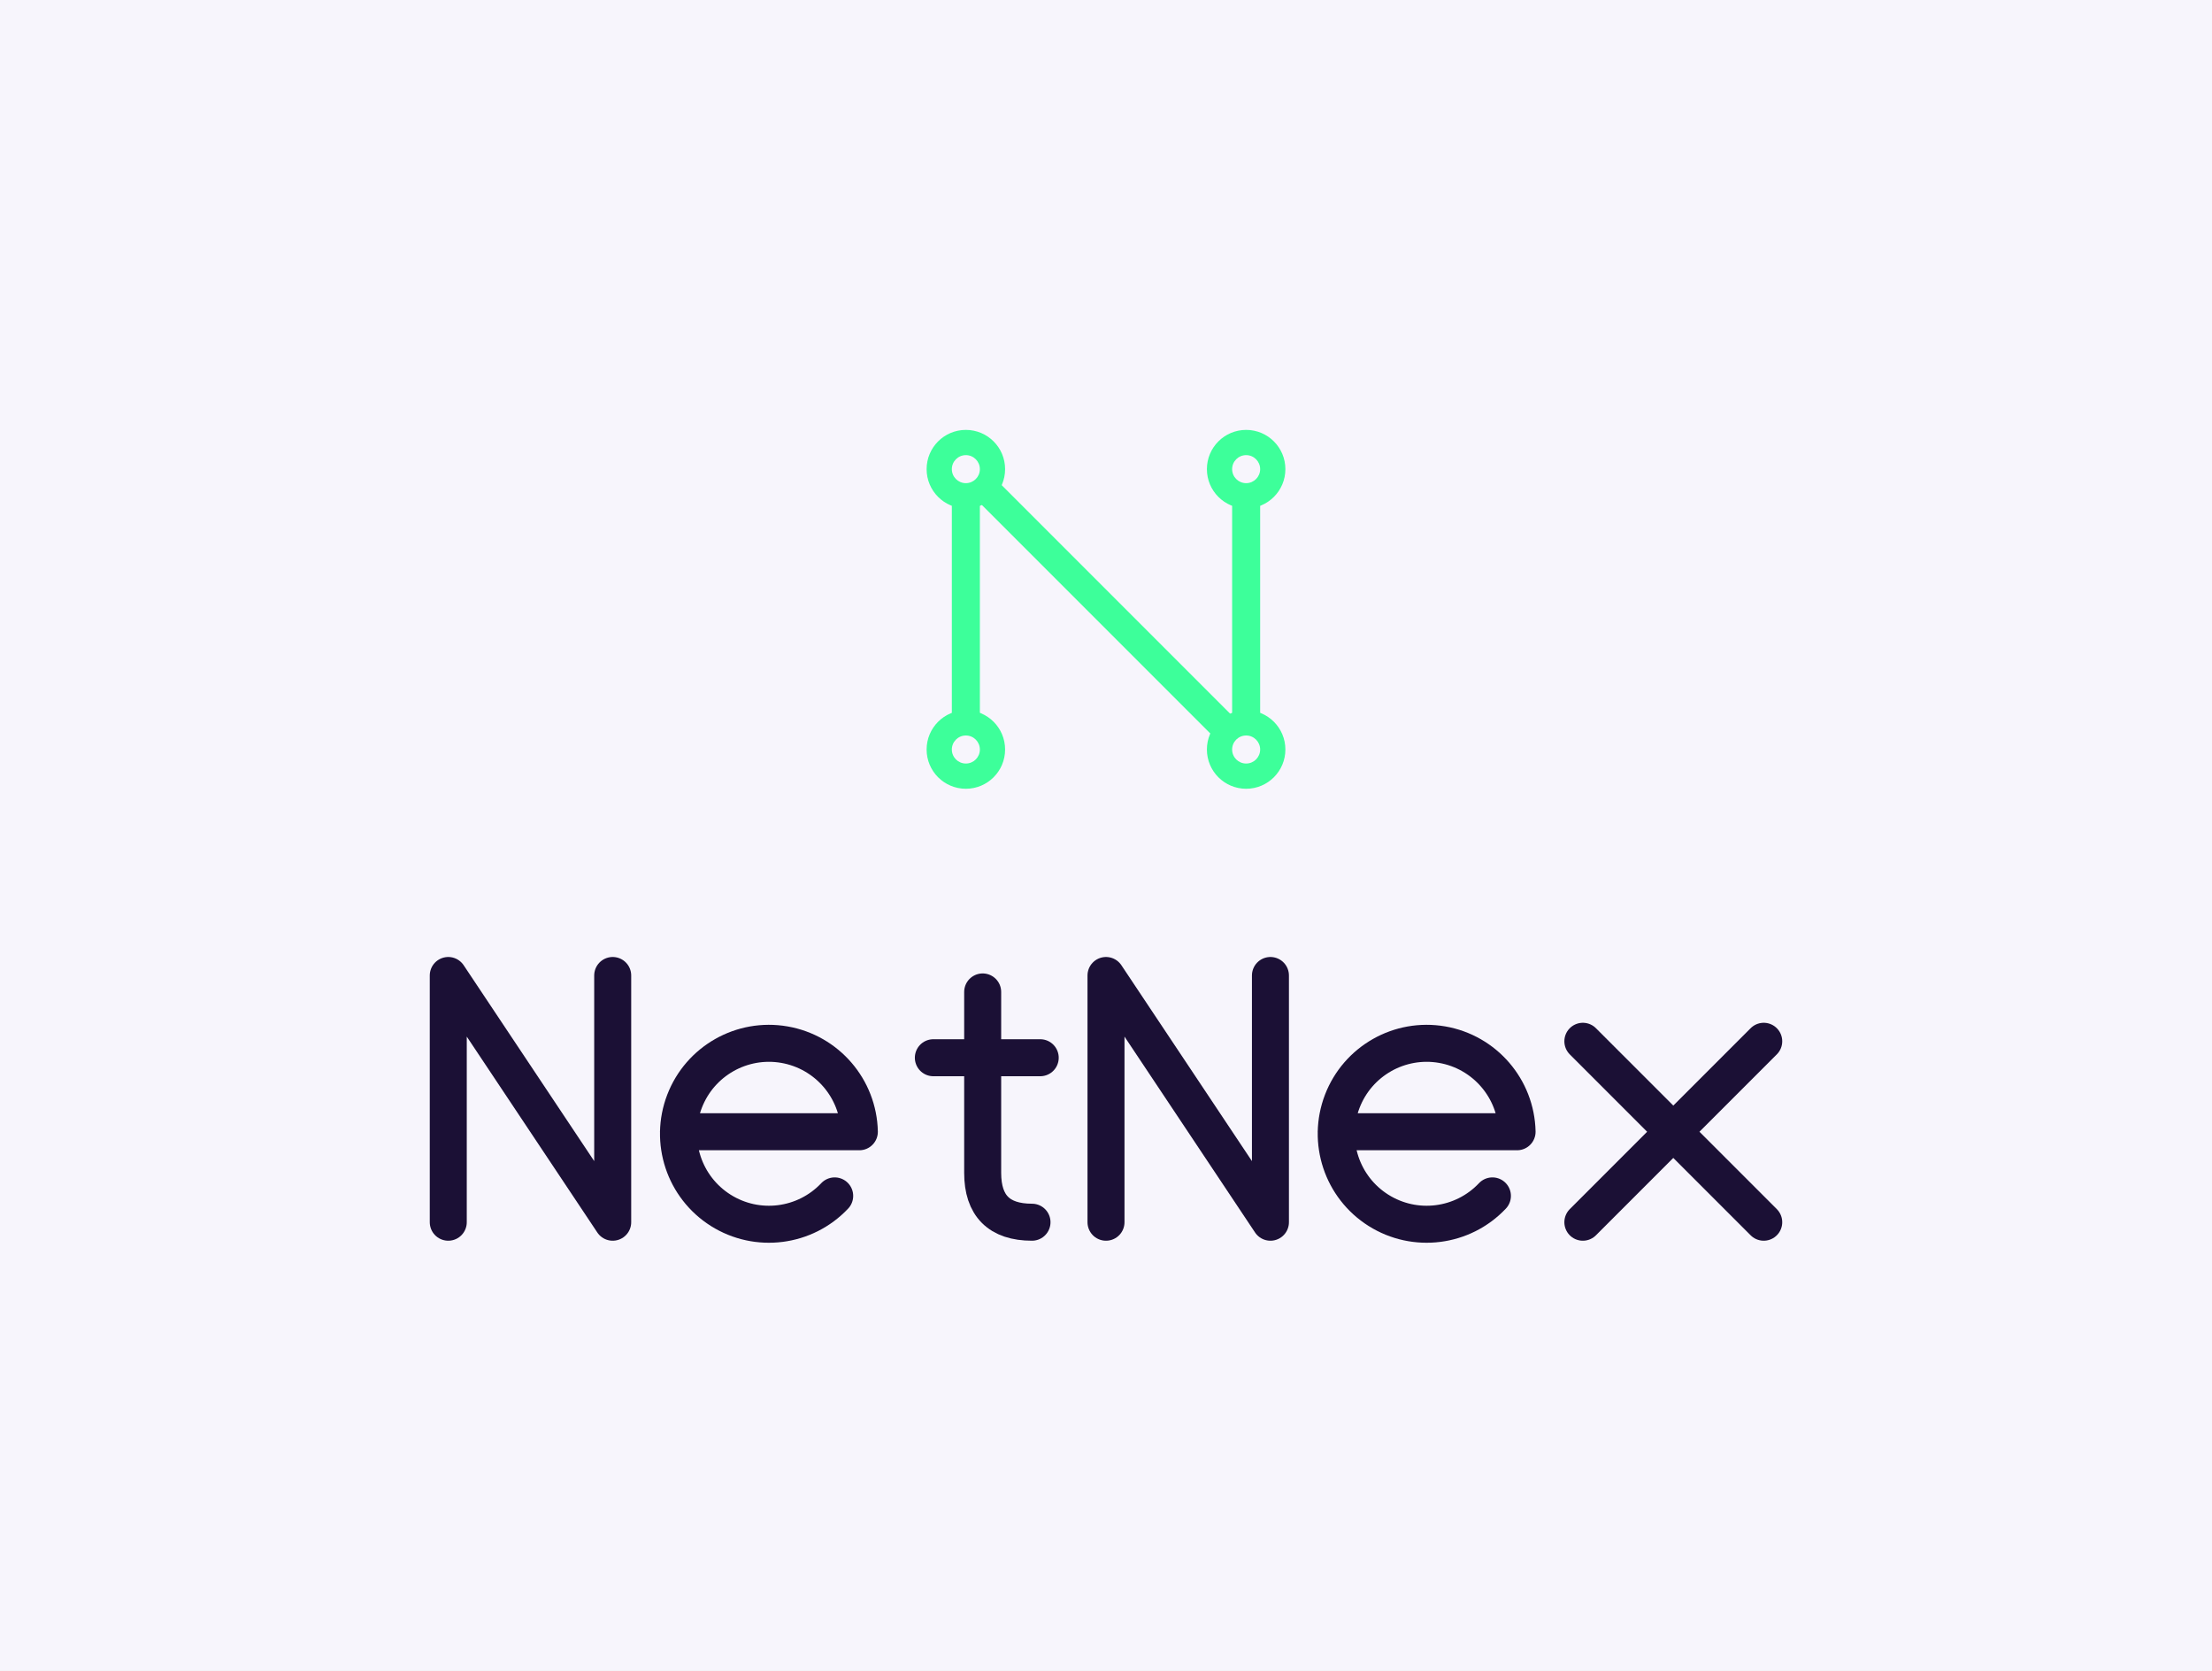
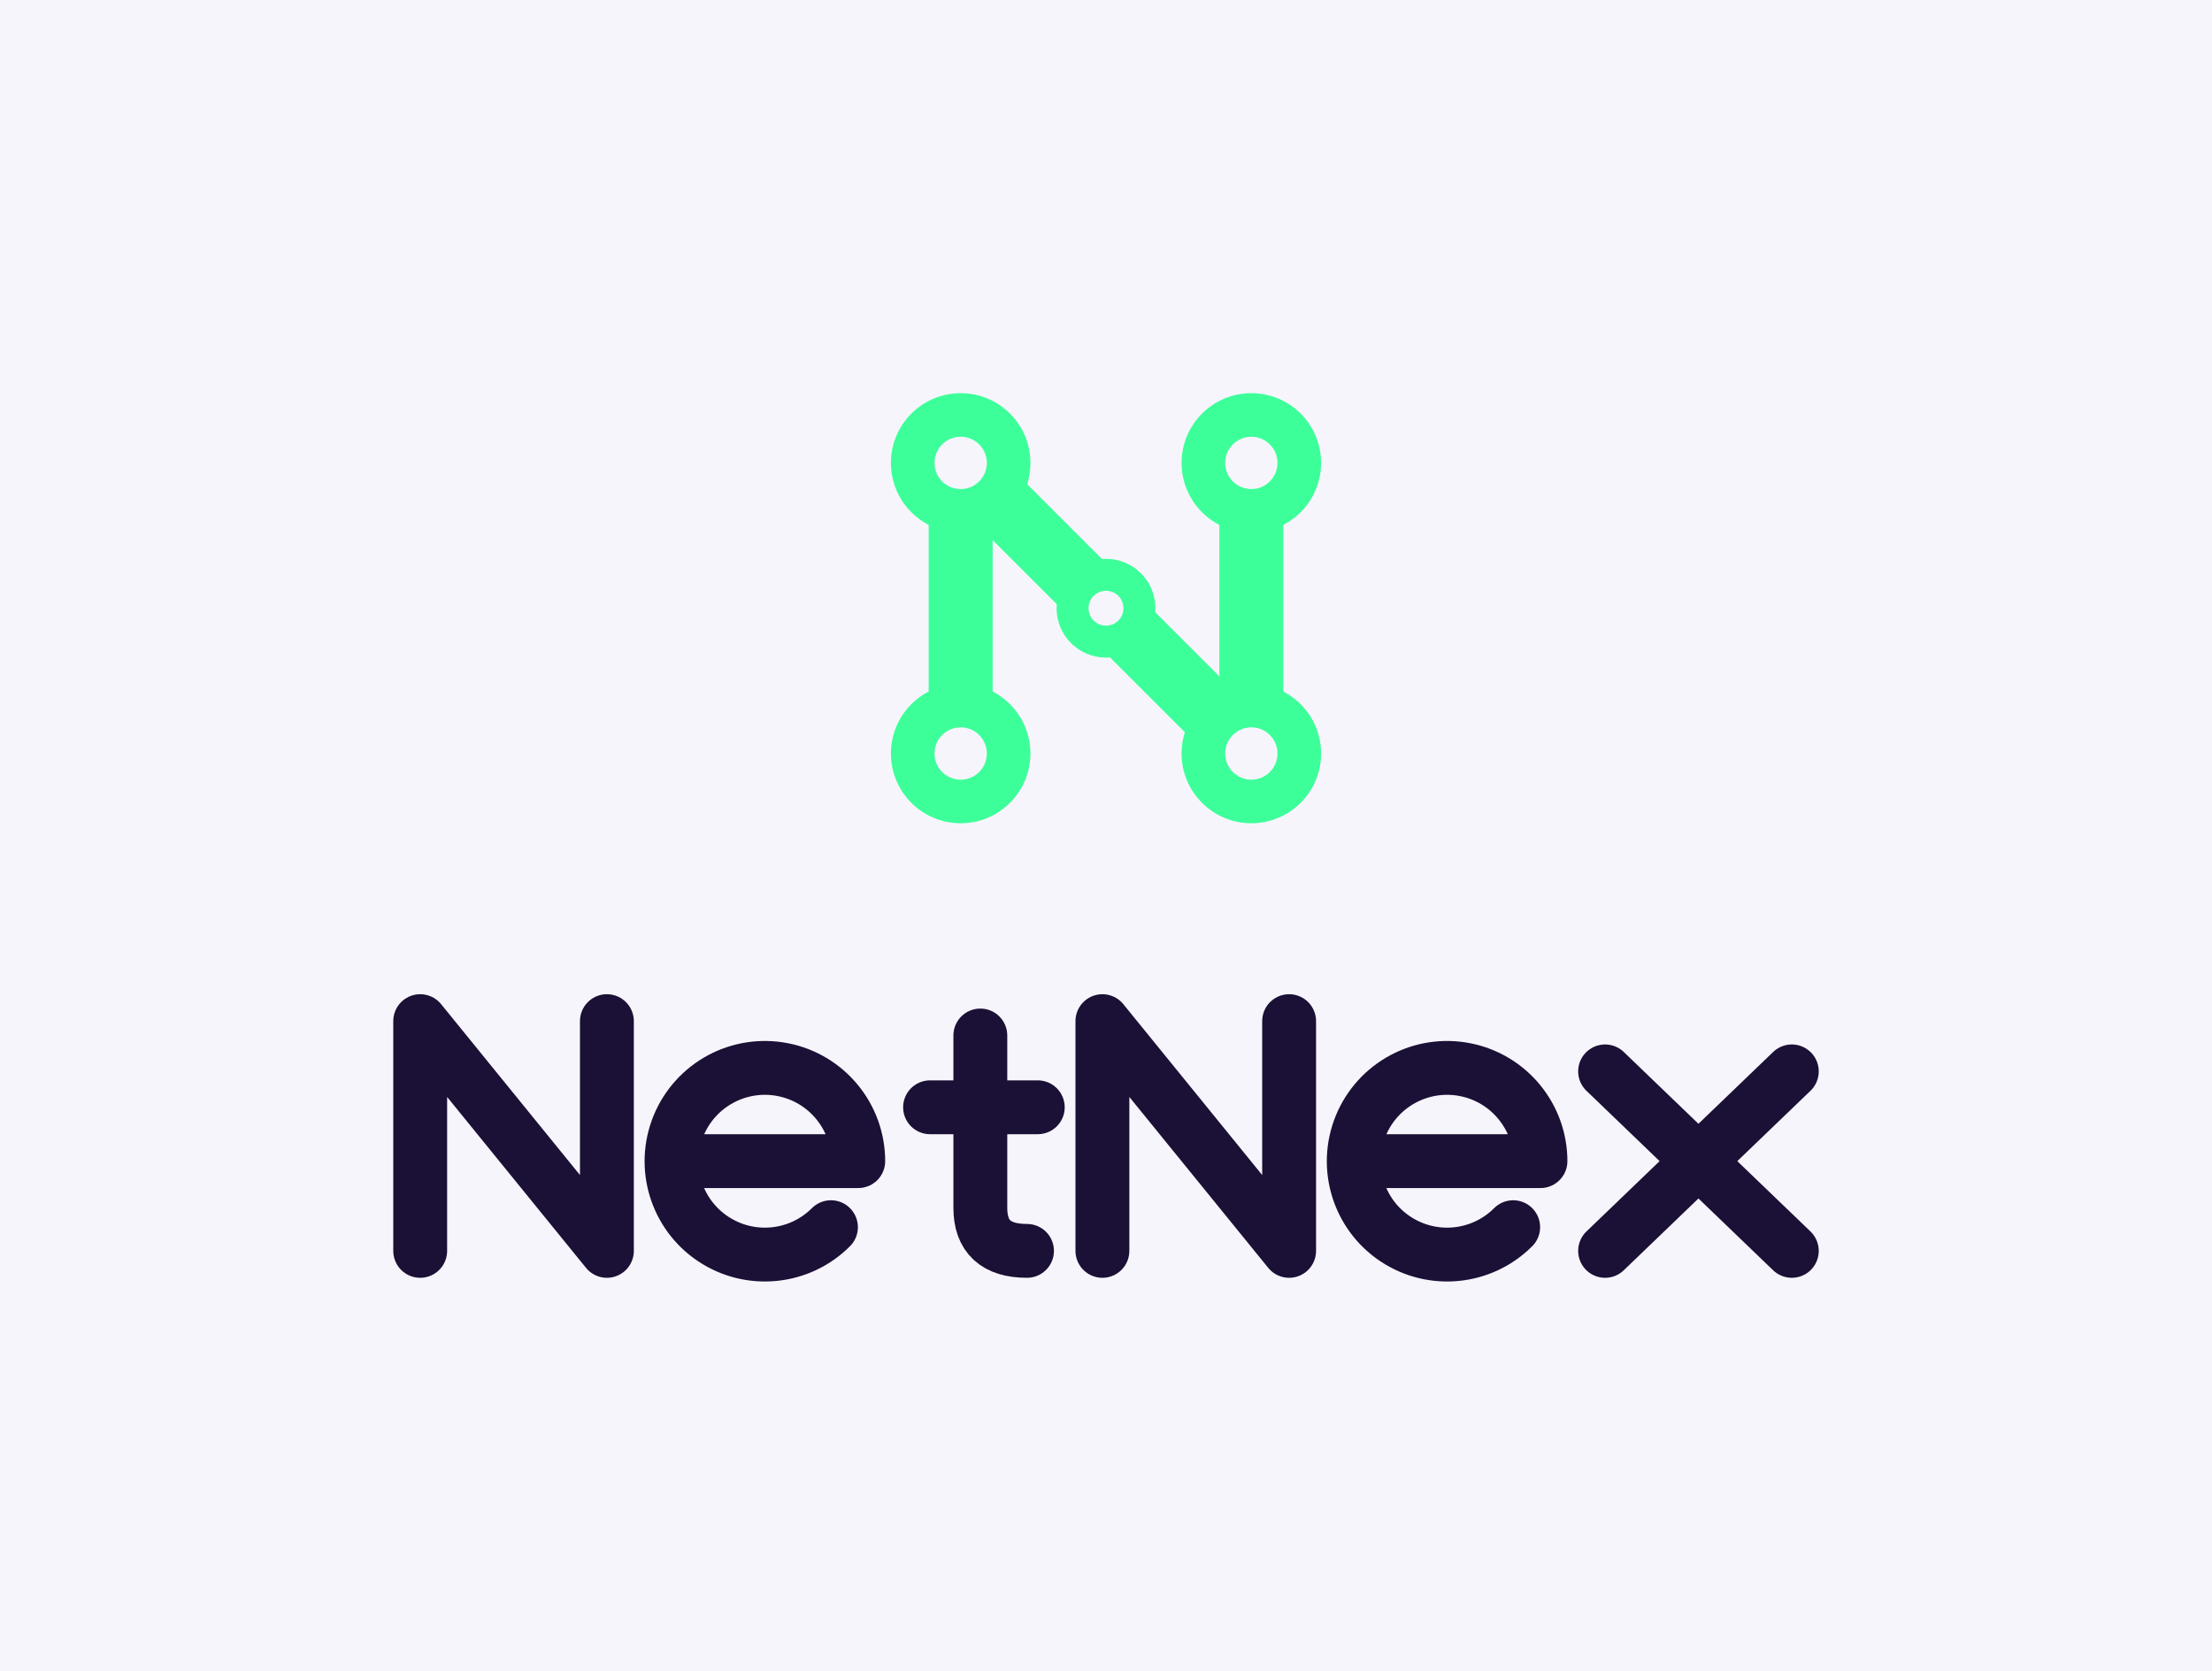
- <svg xmlns="http://www.w3.org/2000/svg" viewBox="0 0 1183.8 893.8" width="1183.8" height="893.8">
+ <svg xmlns="http://www.w3.org/2000/svg" viewBox="0 0 1293.7 977.5" width="1293.7" height="977.5">
  <defs>
-     <mask id="h" maskUnits="userSpaceOnUse" x="-30" y="-30" width="160" height="160">
-       <rect x="-30" y="-30" width="160" height="160" fill="#fff" />
+     <mask id="h" maskUnits="userSpaceOnUse" x="-40" y="-40" width="180" height="180">
+       <rect x="-40" y="-40" width="180" height="180" fill="#fff" />
      <g fill="#000">
-         <circle cx="0" cy="0" r="5" />
-         <circle cx="0" cy="100" r="5" />
-         <circle cx="100" cy="0" r="5" />
-         <circle cx="100" cy="100" r="5" />
+         <circle cx="0" cy="0" r="9" />
+         <circle cx="0" cy="100" r="9" />
+         <circle cx="100" cy="0" r="9" />
+         <circle cx="100" cy="100" r="9" />
+         <circle cx="50" cy="50" r="6" />
      </g>
    </mask>
  </defs>
-   <rect width="1183.8" height="893.8" fill="#F7F5FC" />
-   <g transform="translate(516.9 251) scale(1.5)">
+   <rect width="1293.7" height="977.5" fill="#F7F5FC" />
+   <g transform="translate(561.85 270.8) scale(1.7)">
    <g mask="url(#h)">
-       <path d="M0 100V0L100 100V0" fill="none" stroke="#3DFF9A" stroke-width="10" stroke-linecap="round" stroke-linejoin="round" />
+       <path d="M0 100V0L100 100V0" fill="none" stroke="#3DFF9A" stroke-width="22" stroke-linecap="round" stroke-linejoin="round" />
      <g fill="#3DFF9A">
-         <circle cx="0" cy="0" r="14" />
-         <circle cx="0" cy="100" r="14" />
-         <circle cx="100" cy="0" r="14" />
-         <circle cx="100" cy="100" r="14" />
+         <circle cx="0" cy="0" r="24" />
+         <circle cx="0" cy="100" r="24" />
+         <circle cx="100" cy="0" r="24" />
+         <circle cx="100" cy="100" r="24" />
+         <circle cx="50" cy="50" r="17" fill="#3DFF9A" />
      </g>
    </g>
  </g>
-   <g transform="translate(230 512) scale(2.2)">
-     <g transform="translate(4.5 4.5)" fill="none" stroke="#1B1035" stroke-width="9" stroke-linecap="round" stroke-linejoin="round">
-       <path d="M0 60V0L40 60V0" transform="translate(0 0)" />
-       <path d="M0 38H44A22 22 0 1 0 38 53.6" transform="translate(56 0)" />
-       <path d="M14 4V48Q14 60 26 60M2 20H28" transform="translate(116 0)" />
-       <path d="M0 60V0L40 60V0" transform="translate(160 0)" />
-       <path d="M0 38H44A22 22 0 1 0 38 53.6" transform="translate(216 0)" />
-       <path d="M0 16L44 60M44 16L0 60" transform="translate(276 0)" />
+   <g transform="translate(230 581.6) scale(2.1)">
+     <g transform="translate(7.5 7.5)" fill="none" stroke="#1B1035" stroke-width="15" stroke-linecap="round" stroke-linejoin="round">
+       <path d="M0 64V0L52 64V0" transform="translate(0 0)" />
+       <path d="M0 39H52A26 26 0 1 0 44.4 57.4" transform="translate(70 0)" />
+       <path d="M16 4V52Q16 64 29 64M2 24H32" transform="translate(140 0)" />
+       <path d="M0 64V0L52 64V0" transform="translate(190 0)" />
+       <path d="M0 39H52A26 26 0 1 0 44.4 57.4" transform="translate(260 0)" />
+       <path d="M0 14L52 64M52 14L0 64" transform="translate(330 0)" />
    </g>
  </g>
</svg>
